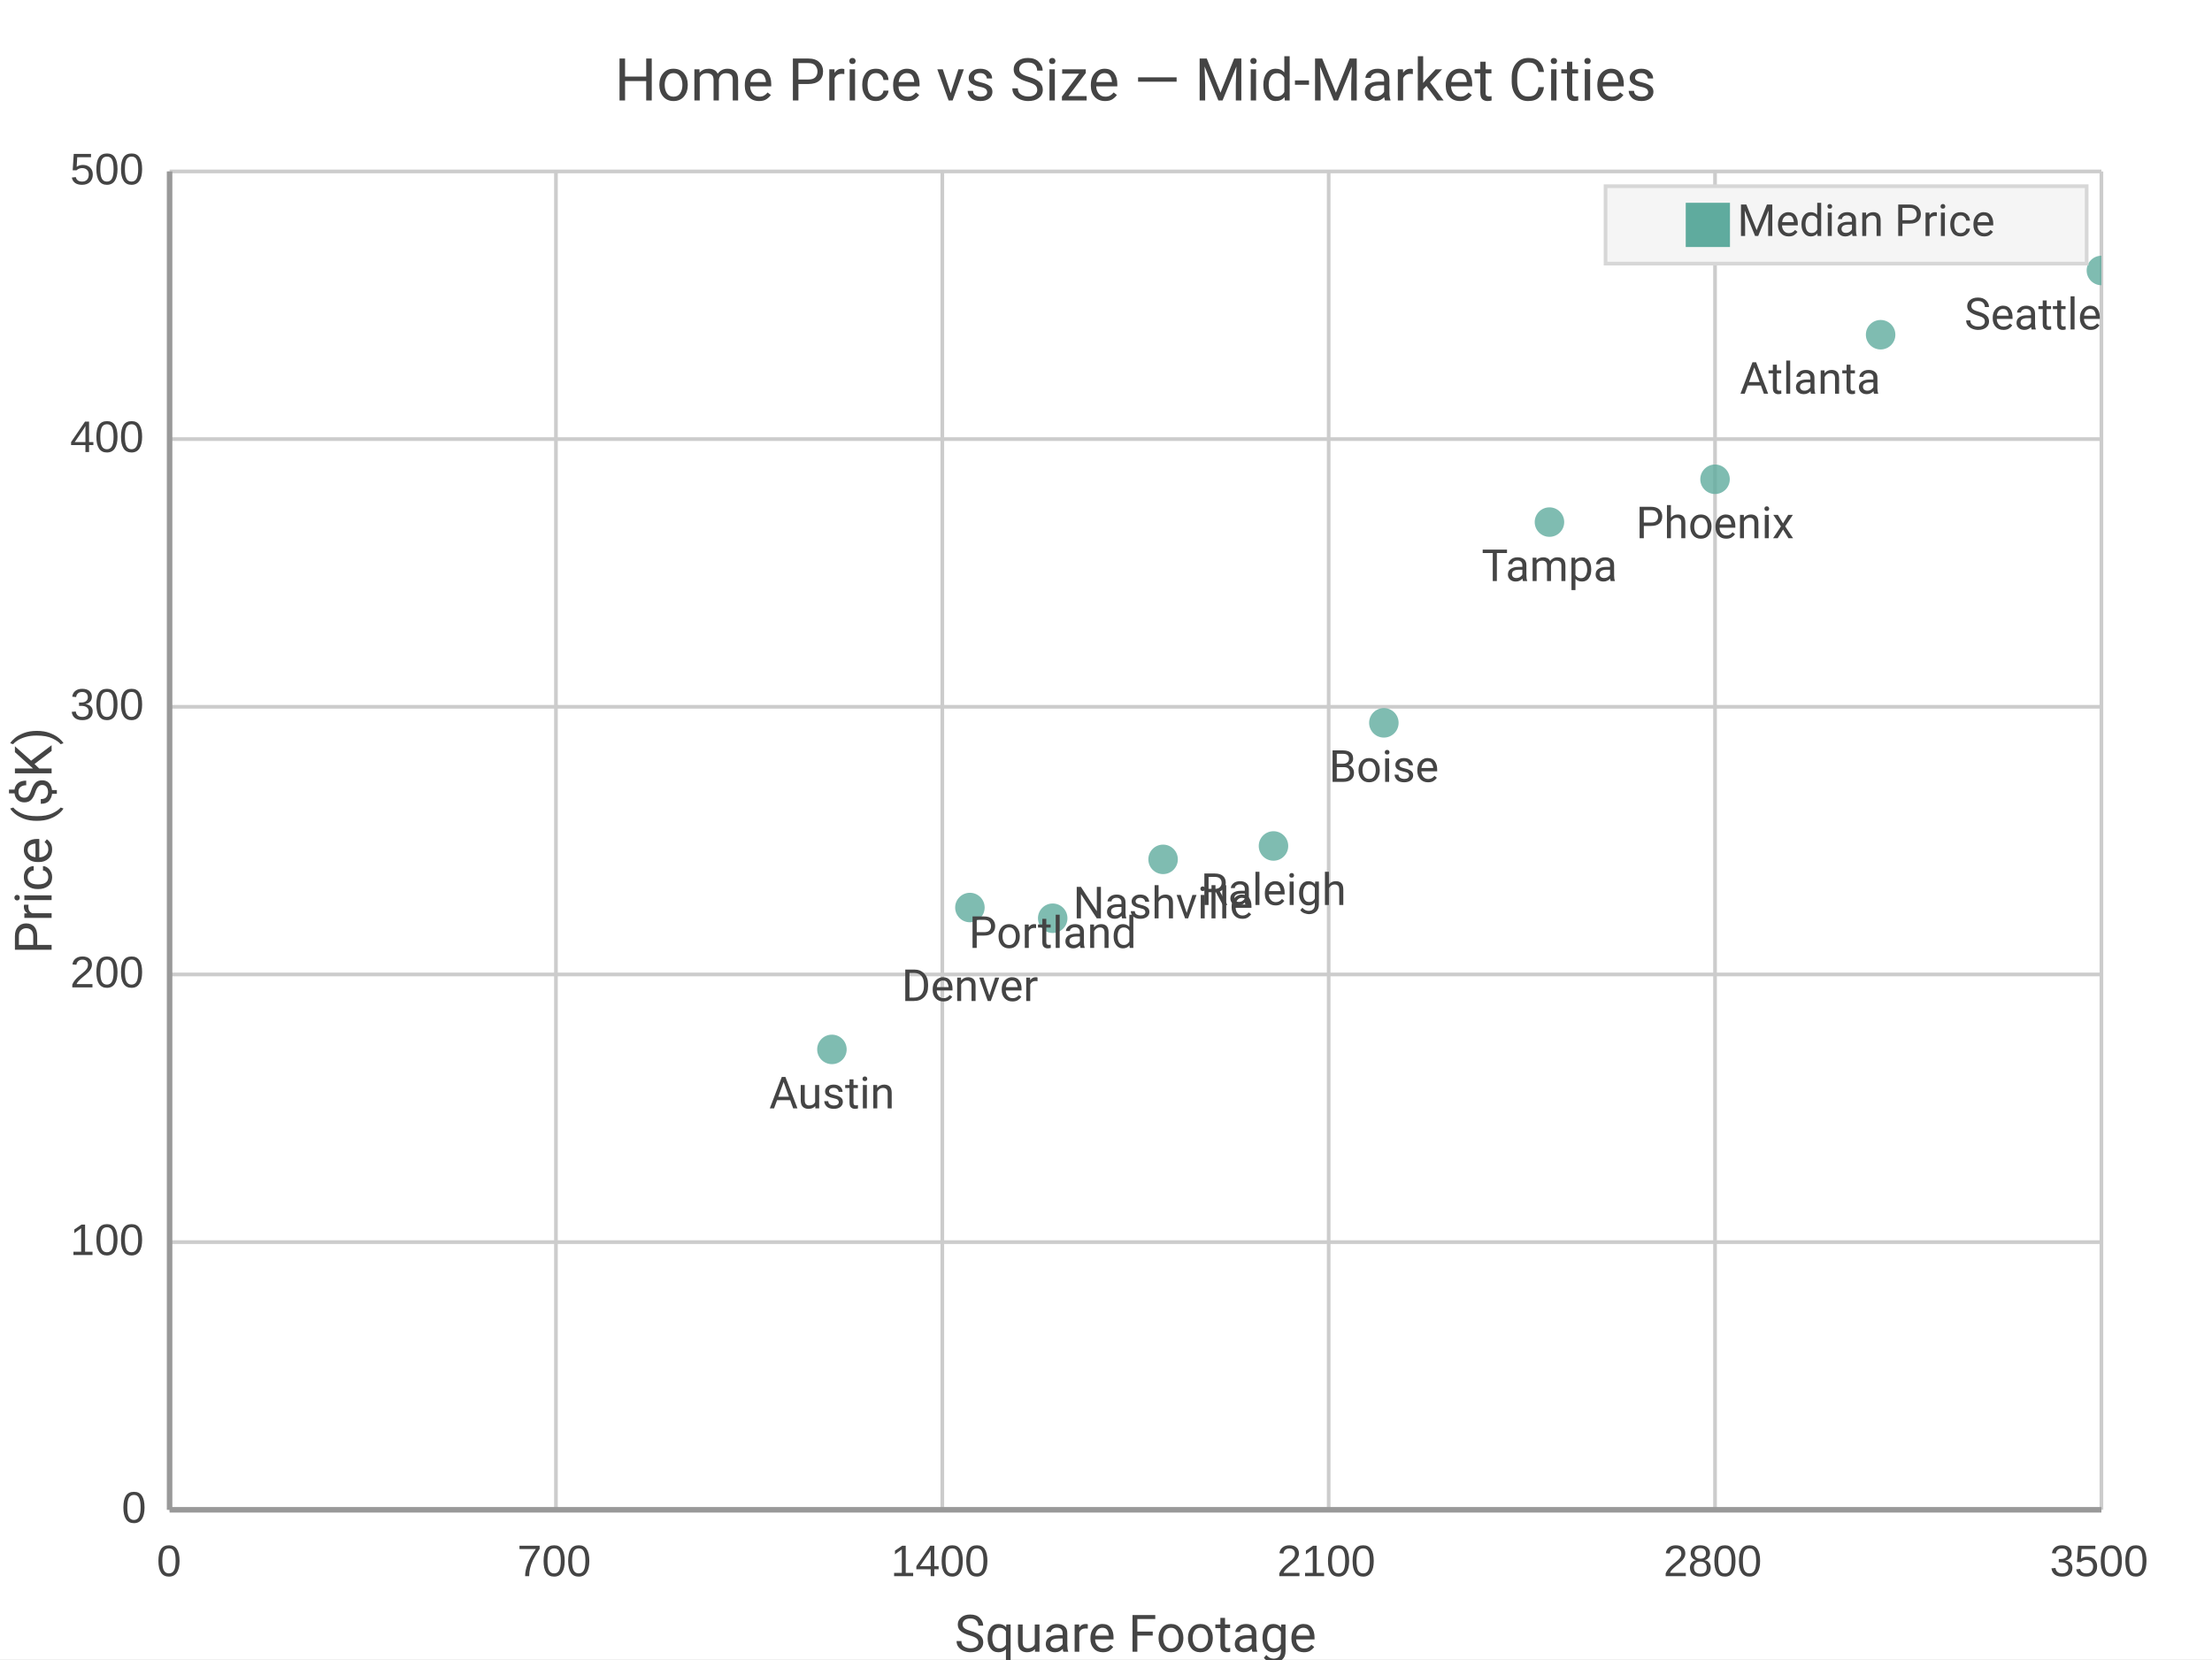
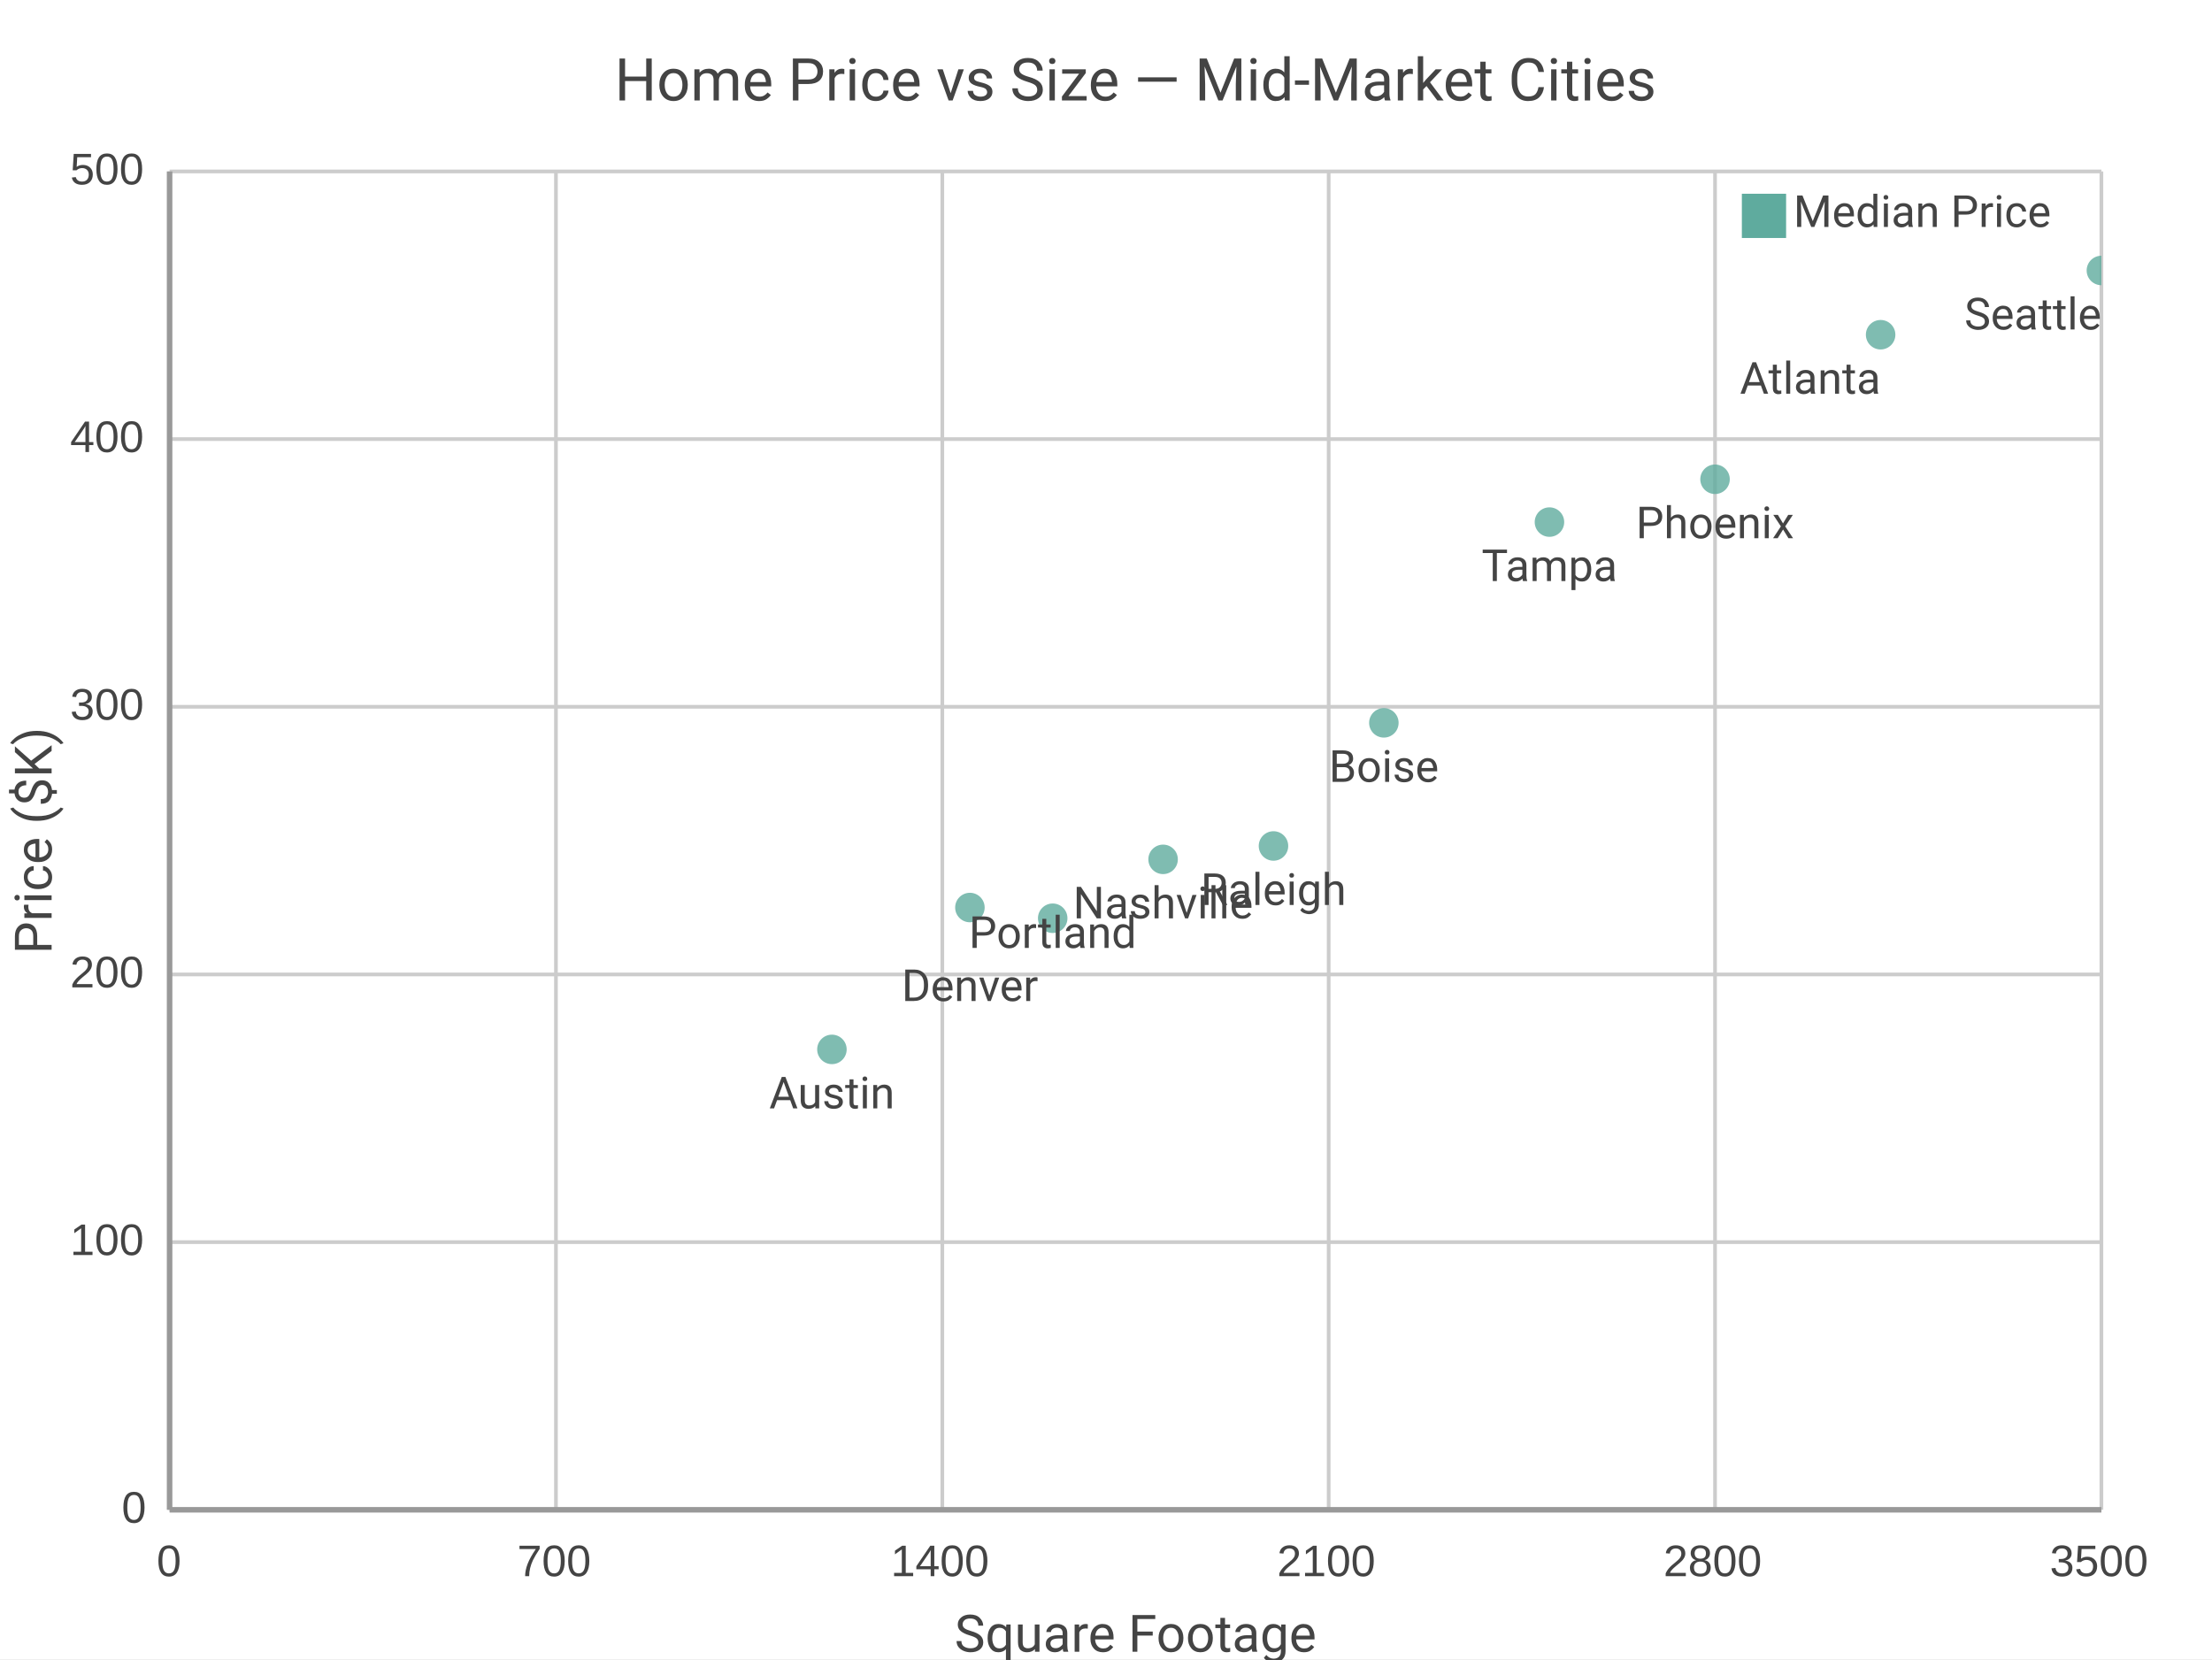
<svg xmlns="http://www.w3.org/2000/svg" width="600" height="450" viewBox="0 0 600 450">
  <path fill="#FFFFFF" d="M0 0 h600 v450 h-600 v-450Z" />
  <text transform="translate(0, 16.0)" fill="#444444" font-family="Roboto" font-weight="normal" font-size="16" text-anchor="middle" x="308.0" y="11.25">Home Price vs Size — Mid-Market Cities</text>
  <defs>
    <clipPath id="plot-clip">
      <rect x="0" y="0" width="524.0" height="363.0" />
    </clipPath>
  </defs>
  <g>
    <path stroke="#CCCCCC" stroke-dasharray="None" d="M0 0.0 h524.0 M0 72.6 h524.0 M0 145.2 h524.0 M0 217.8 h524.0 M0 290.4 h524.0 M0 363.0 h524.0" transform="translate(46.0, 46.5)" />
    <g font-size="12" font-family="Arial" fill="#444444" transform="translate(40.0, 46.5)">
      <text x="0" y="0.0" transform="translate(-21, 3.5)">500</text>
      <text x="0" y="72.6" transform="translate(-21, 3.5)">400</text>
      <text x="0" y="145.2" transform="translate(-21, 3.5)">300</text>
      <text x="0" y="217.8" transform="translate(-21, 3.5)">200</text>
      <text x="0" y="290.4" transform="translate(-21, 3.5)">100</text>
      <text x="0" y="363.0" transform="translate(-7, 3.5)">0</text>
    </g>
  </g>
  <g>
    <path stroke="#CCCCCC" stroke-dasharray="None" d="M524.0 0 v363.0 M419.2 0 v363.0 M314.4 0 v363.0 M209.6 0 v363.0 M104.8 0 v363.0 M0.0 0 v363.0" transform="translate(46.0, 46.5)" />
    <g font-size="12" font-family="Arial" fill="#444444" transform="translate(46.0, 64.5)">
      <text x="524.0" y="363.0" transform="translate(-14.0, 0)">3500</text>
      <text x="419.2" y="363.0" transform="translate(-14.0, 0)">2800</text>
      <text x="314.4" y="363.0" transform="translate(-14.0, 0)">2100</text>
      <text x="209.6" y="363.0" transform="translate(-14.0, 0)">1400</text>
      <text x="104.8" y="363.0" transform="translate(-10.5, 0)">700</text>
      <text x="0.0" y="363.0" transform="translate(-3.5, 0)">0</text>
    </g>
  </g>
  <g>
    <g opacity="0.8" transform="translate(-30.0, -40.5) rotate(180, 300.0, 225.0) scale(-1, 1) translate(-524.0, 0)" clip-path="url(#plot-clip)">
      <g fill="#5fab9e">
        <circle cx="179.657" cy="124.872" r="4" />
        <circle cx="217.086" cy="163.35" r="4" />
        <circle cx="239.543" cy="160.446" r="4" />
        <circle cx="269.486" cy="176.418" r="4" />
        <circle cx="299.429" cy="180.048" r="4" />
        <circle cx="329.371" cy="213.444" r="4" />
        <circle cx="374.286" cy="267.894" r="4" />
        <circle cx="419.2" cy="279.51" r="4" />
        <circle cx="464.114" cy="318.714" r="4" />
        <circle cx="524.0" cy="336.138" r="4" />
      </g>
    </g>
    <g transform="translate(-30.0, -40.5) rotate(180, 300.0, 225.0) scale(-1, 1) translate(-524.0, 0)">
      <g>
        <text x="179.657" y="108.872" fill="#444444" font-size="12" font-family="Roboto" text-anchor="middle" transform="translate(179.6571,108.872) scale(1,-1) translate(-179.6571,-108.872)">Austin</text>
        <text x="217.086" y="138" fill="#444444" font-size="12" font-family="Roboto" text-anchor="middle" transform="translate(217.0857,138) scale(1,-1) translate(-217.0857,-138)">Denver</text>
        <text x="239.543" y="152.4" fill="#444444" font-size="12" font-family="Roboto" text-anchor="middle" transform="translate(239.5429,152.4) scale(1,-1) translate(-239.5429,-152.4)">Portland</text>
        <text x="269.486" y="160.418" fill="#444444" font-size="12" font-family="Roboto" text-anchor="middle" transform="translate(269.4857,160.418) scale(1,-1) translate(-269.4857,-160.418)">Nashville</text>
        <text x="299.429" y="164.048" fill="#444444" font-size="12" font-family="Roboto" text-anchor="middle" transform="translate(299.4286,164.048) scale(1,-1) translate(-299.4286,-164.048)">Raleigh</text>
        <text x="329.371" y="197.444" fill="#444444" font-size="12" font-family="Roboto" text-anchor="middle" transform="translate(329.3714,197.444) scale(1,-1) translate(-329.3714,-197.444)">Boise</text>
        <text x="374.286" y="251.894" fill="#444444" font-size="12" font-family="Roboto" text-anchor="middle" transform="translate(374.2857,251.894) scale(1,-1) translate(-374.2857,-251.894)">Tampa</text>
        <text x="419.2" y="263.51" fill="#444444" font-size="12" font-family="Roboto" text-anchor="middle" transform="translate(419.2,263.51) scale(1,-1) translate(-419.2,-263.51)">Phoenix</text>
        <text x="464.114" y="302.714" fill="#444444" font-size="12" font-family="Roboto" text-anchor="end" transform="translate(464.1143,302.714) scale(1,-1) translate(-464.1143,-302.714)">Atlanta</text>
        <text x="524.0" y="320.138" fill="#444444" font-size="12" font-family="Roboto" text-anchor="end" transform="translate(524.0,320.138) scale(1,-1) translate(-524.0,-320.138)">Seattle</text>
      </g>
    </g>
  </g>
  <g>
-     <rect transform="translate(-21.75, -3.5)" x="457.25" y="54.0" width="130.5" height="21.0" fill="#f5f5f5" stroke="#d7d7d7" />
+     <rect transform="translate(-6.525, -1.05)" x="472.475" y="51.55" width="100.05" height="16.1" fill="none" stroke="none" />
    <g>
-       <rect y="55.0" x="457.25" width="12" height="12" fill="#5fab9e" />
-       <text y="64.0" x="471.25" font-size="12" font-family="Roboto" fill="#444444">Median Price</text>
+       <rect y="52.55" x="472.475" width="12" height="12" fill="#5fab9e" />
+       <text y="61.55" x="486.475" font-size="12" font-family="Roboto" fill="#444444">Median Price</text>
    </g>
  </g>
  <path d="M46.0 46.5 v363.0 M46.0 409.5 h524.0" stroke="#999" stroke-width="1.5" fill="none" />
  <text x="308.0" y="448" fill="#444444" font-size="14" font-family="Roboto" text-anchor="middle">Square Footage</text>
  <text x="14" y="228.0" fill="#444444" font-size="14" font-family="Roboto" text-anchor="middle" transform="rotate(-90, 14, 228.0)">Price ($K)</text>
</svg>
